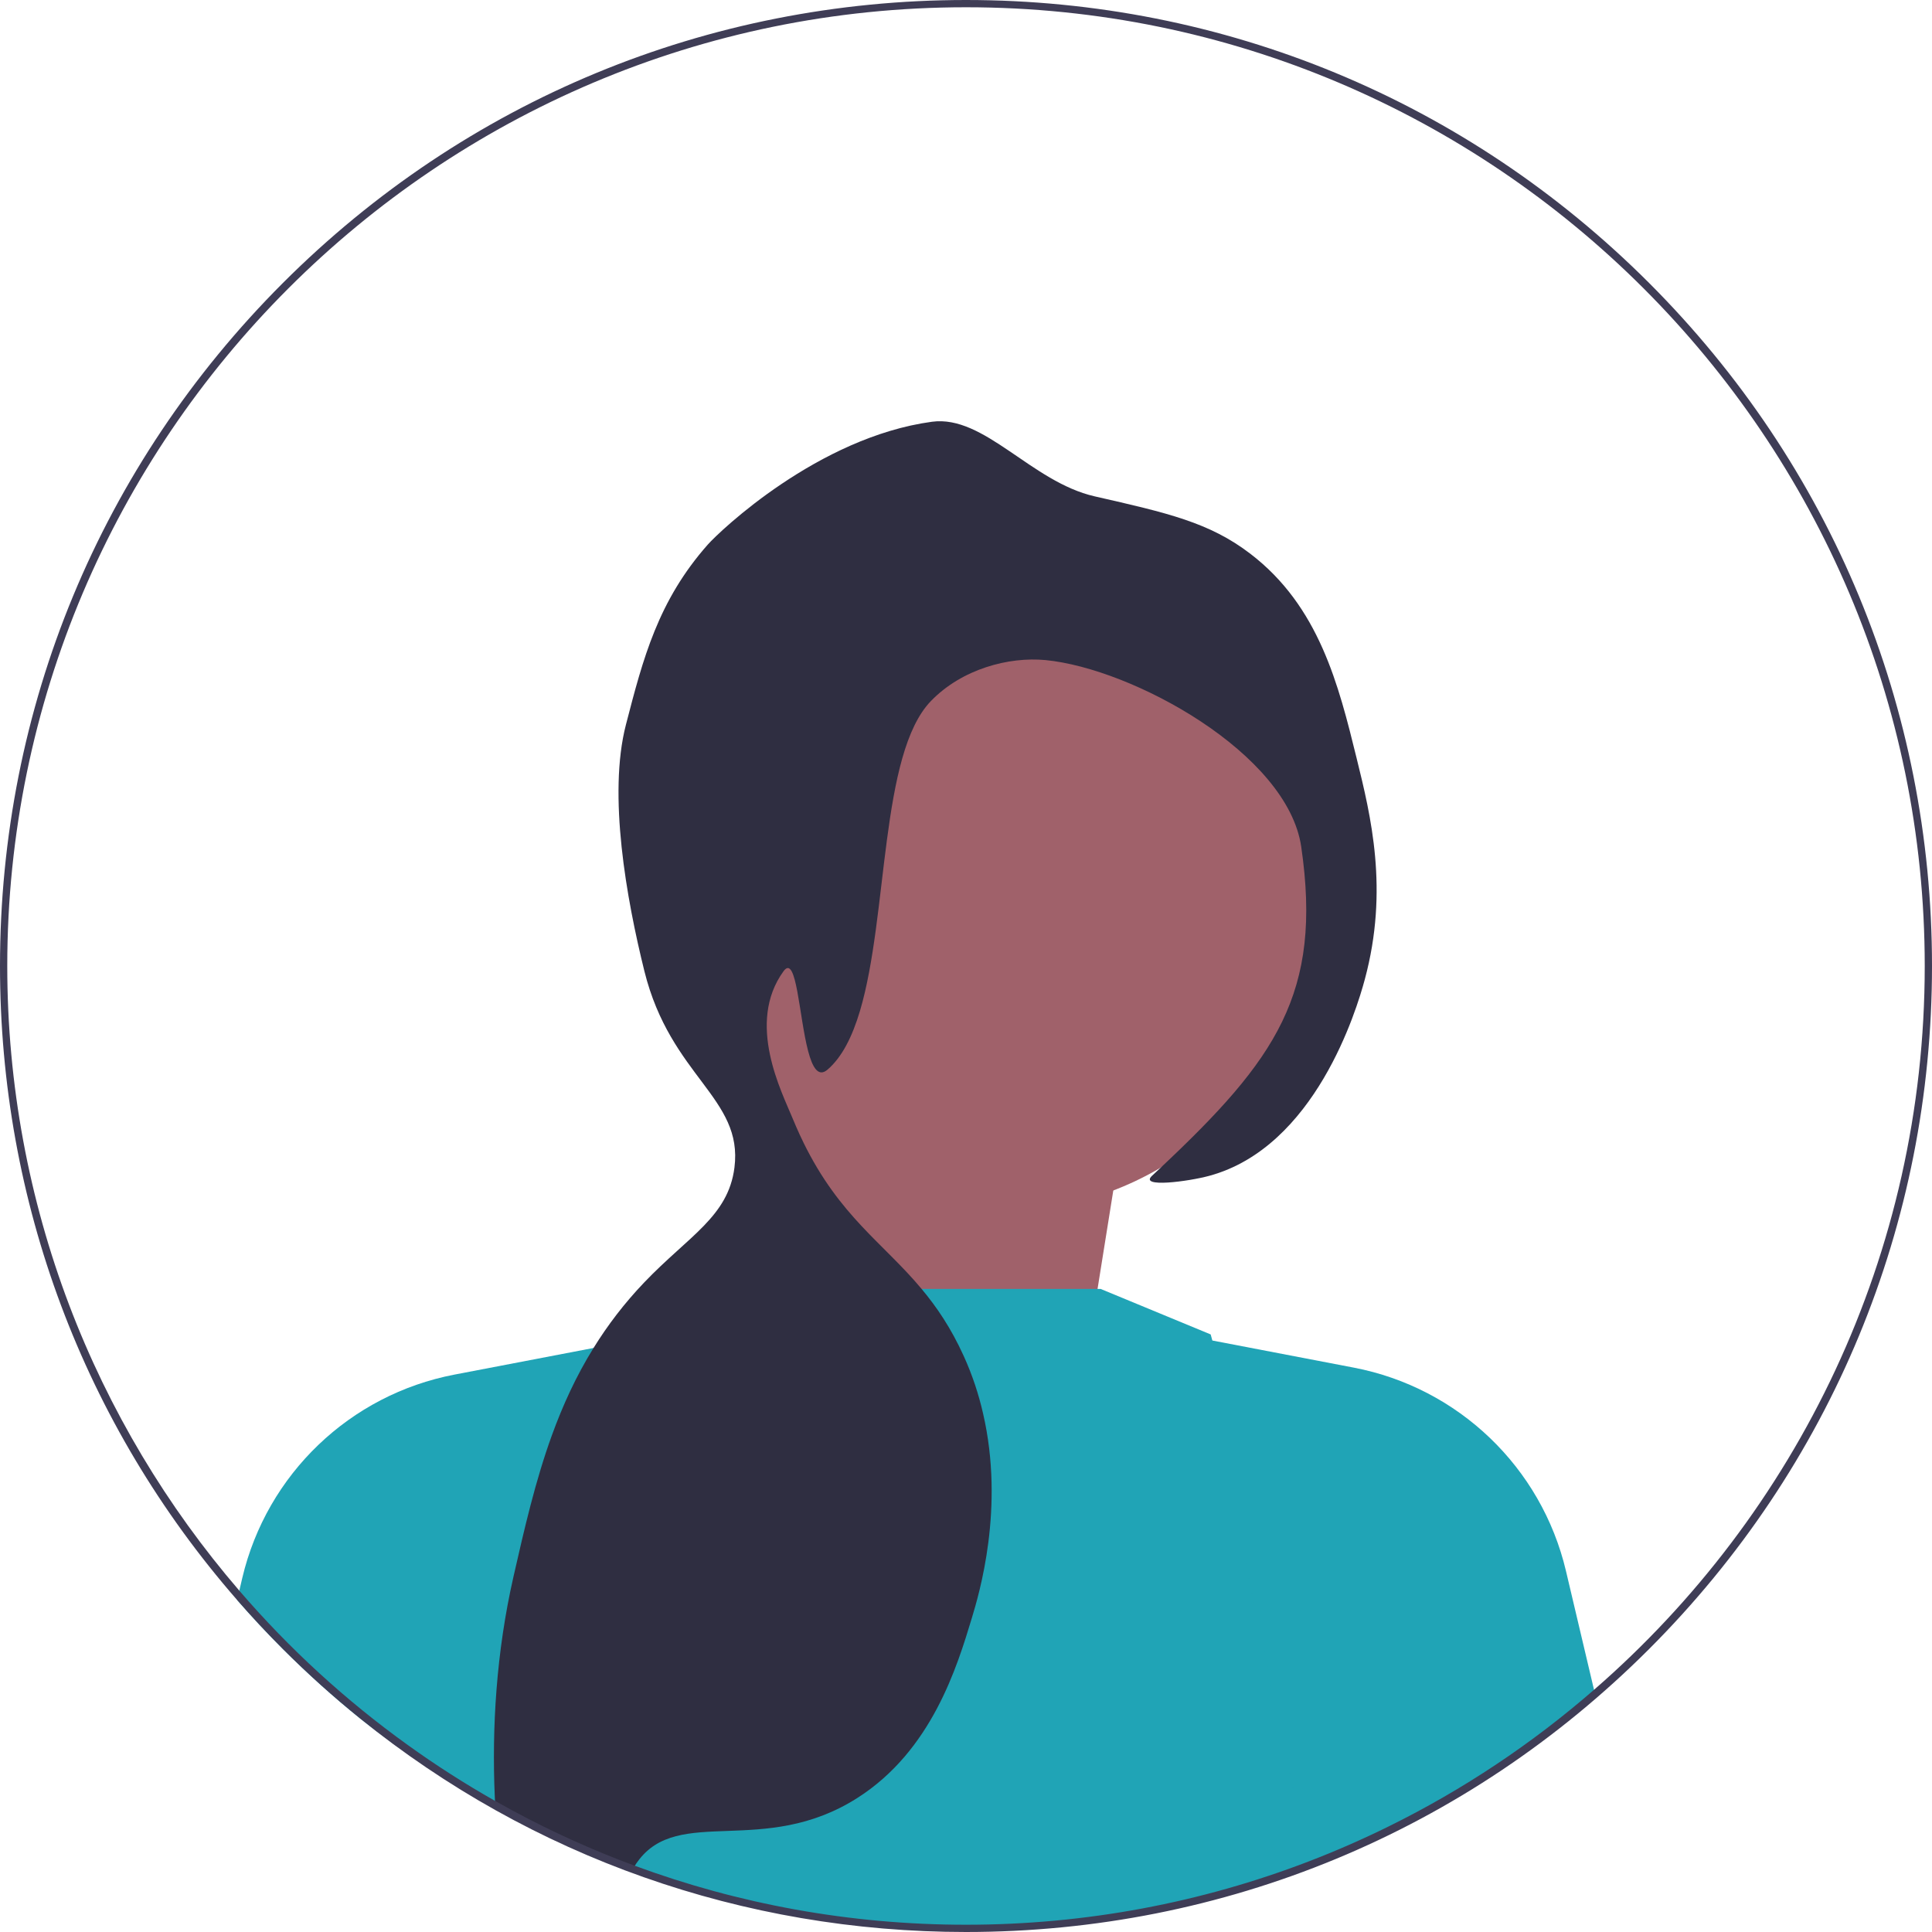
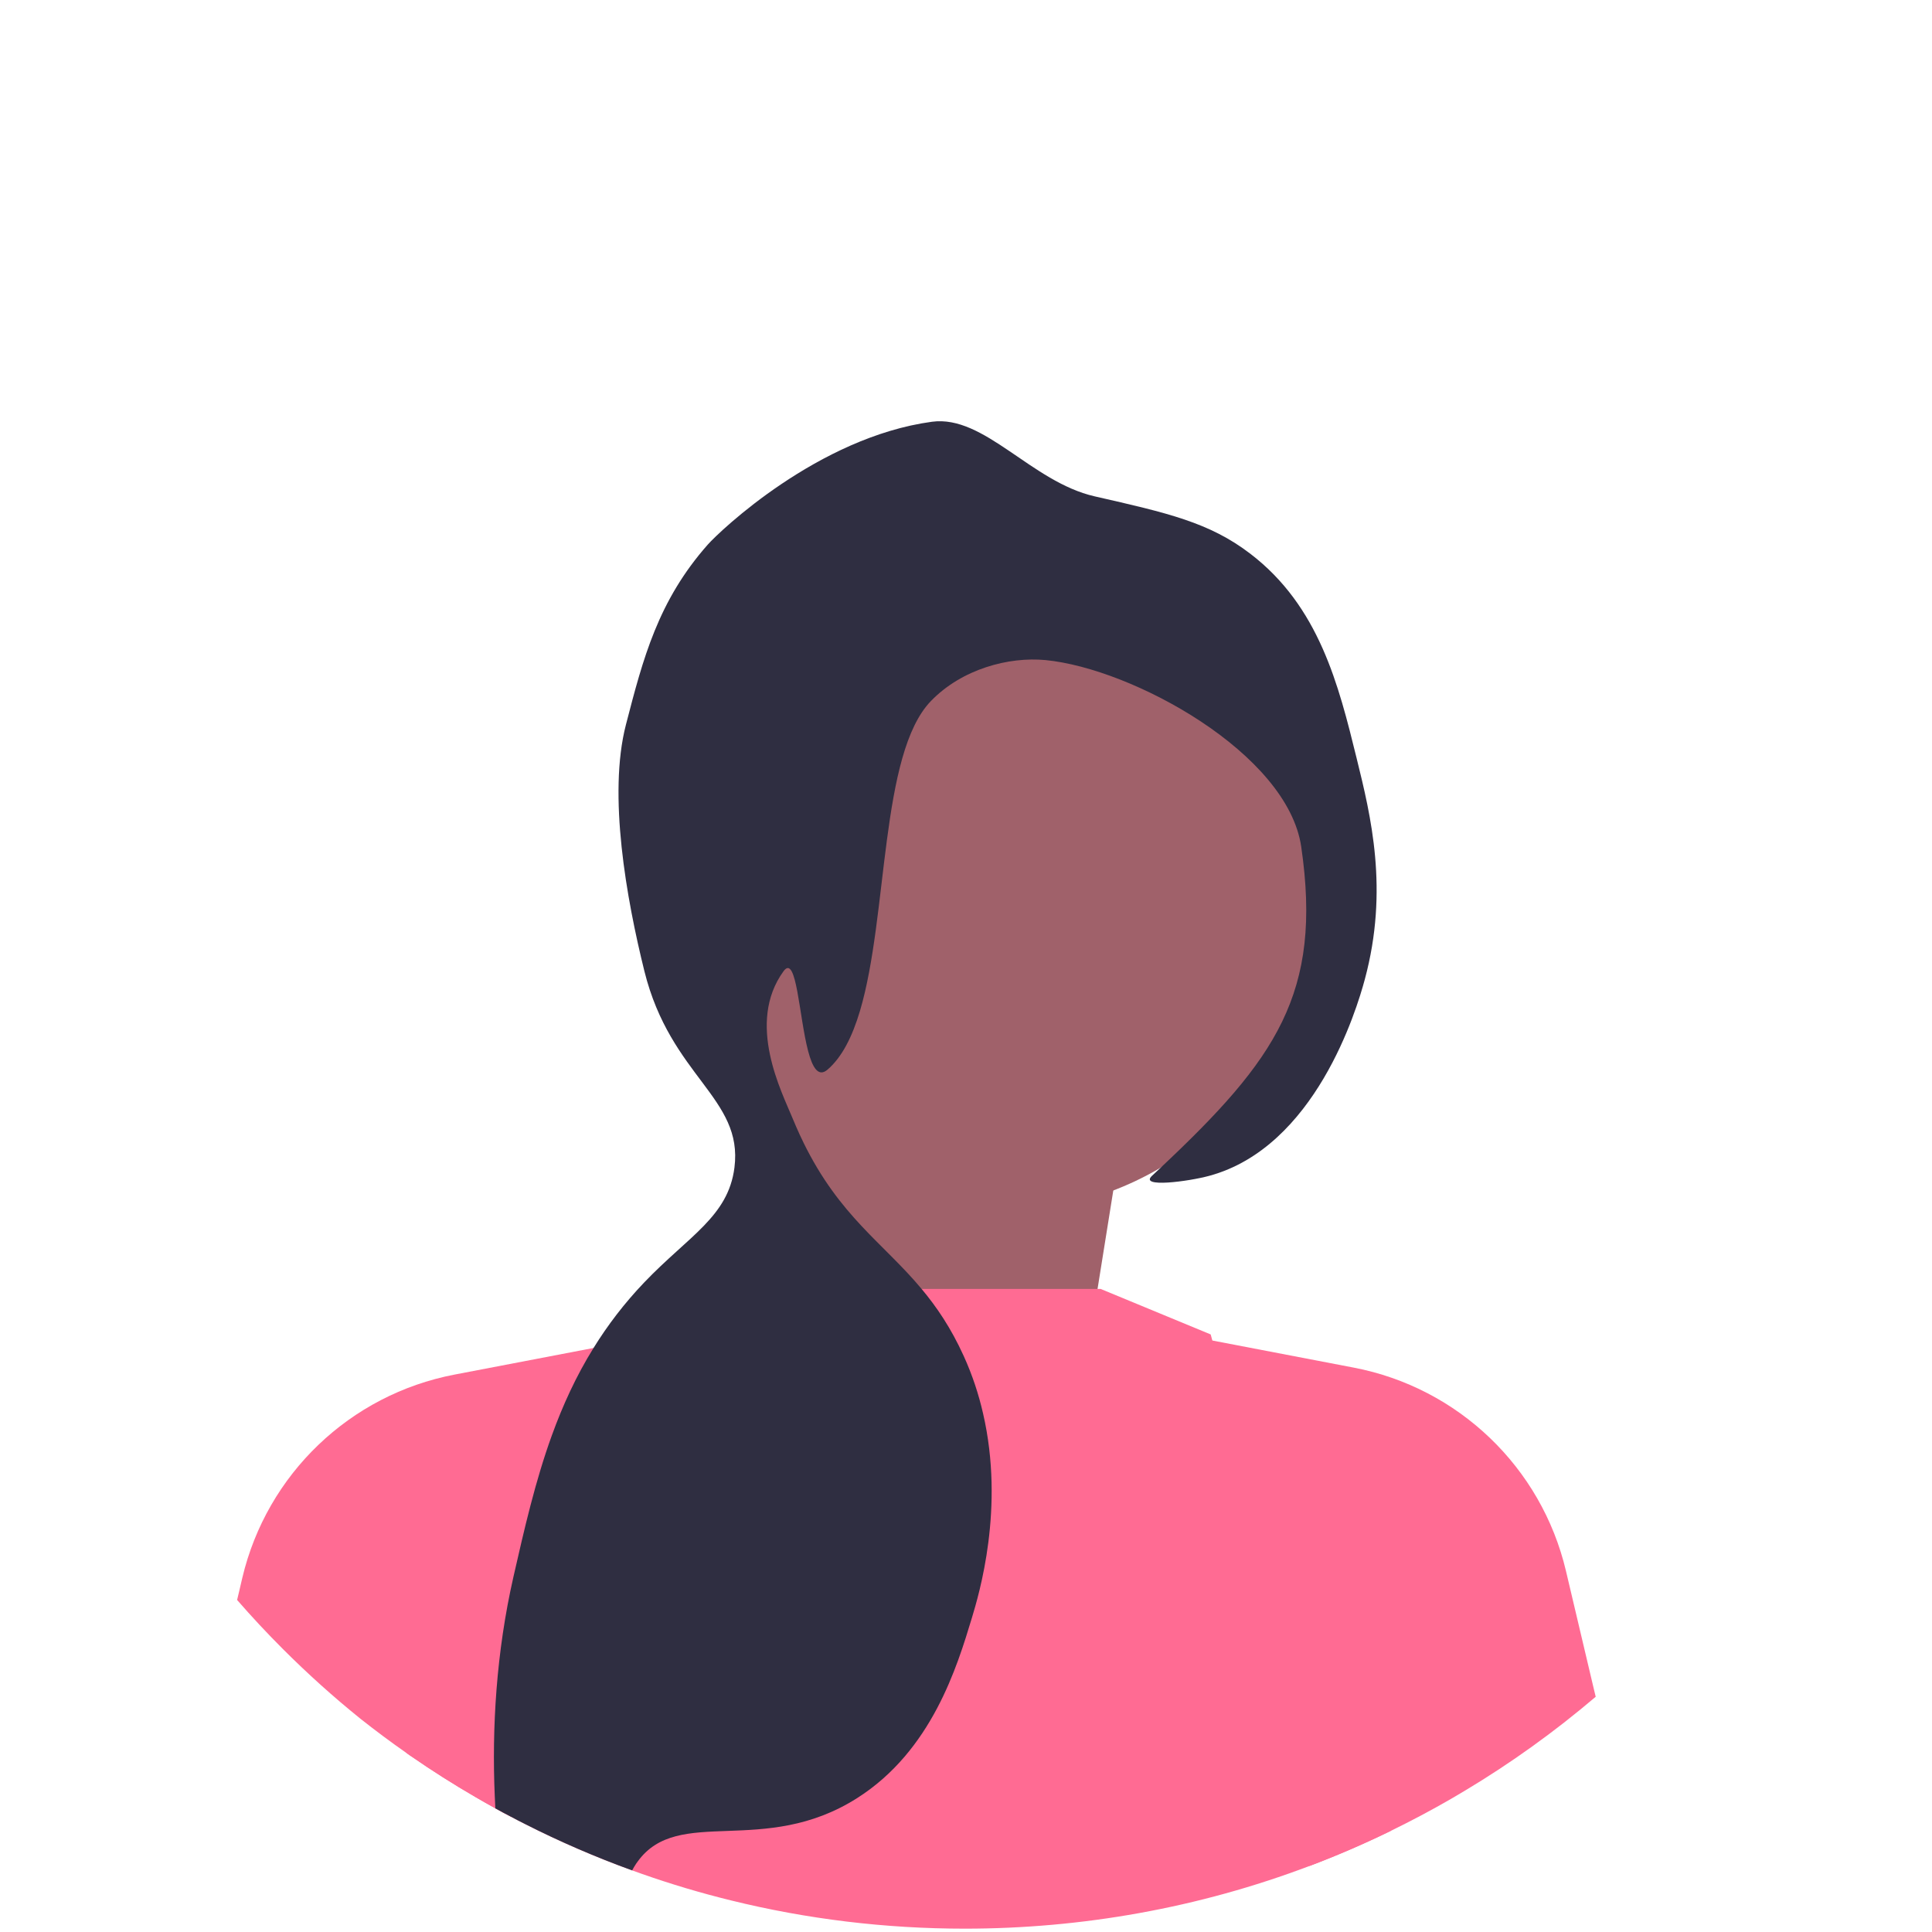
<svg xmlns="http://www.w3.org/2000/svg" width="532" height="532" viewBox="0 0 532 532">
  <g>
    <polygon points="297.055 387.221 309.716 308.09 224.255 273.273 211.594 393.551 297.055 387.221" fill="#a0616a" />
-     <path d="M382.947,504.165c-7.337,3.577-14.814,6.806-22.403,9.671-15.178,5.743-30.845,10.077-46.918,12.97-15.709,2.836-31.837,4.276-47.966,4.276-21.789,0-43.452-2.614-64.402-7.785-8.204-2.012-16.478-4.471-24.612-7.337-.853-.307-1.719-.614-2.572-.923-10.091-3.661-20.014-7.952-29.559-12.801-1.286-.643-2.572-1.301-3.857-2-1.426-.726-2.837-1.495-4.263-2.292-1.817-.992-3.62-2.027-5.423-3.075-6.037-3.494-11.977-7.268-17.652-11.194l-.377-.251c-.335-.237-.671-.461-.992-.699,.209-1.104,.405-2.111,.587-3.005,.699-3.508,1.16-5.436,1.16-5.436l38.266-79.049,10.664-22.026,5.199-2.139,39.273-16.142h95.987l30.286,12.522s.154,.573,.461,1.677c3.019,10.831,20.629,72.326,47.952,132.493,.377,.838,.769,1.691,1.16,2.544l-0,0Z" fill="#20a4b6" />
+     <path d="M382.947,504.165c-7.337,3.577-14.814,6.806-22.403,9.671-15.178,5.743-30.845,10.077-46.918,12.97-15.709,2.836-31.837,4.276-47.966,4.276-21.789,0-43.452-2.614-64.402-7.785-8.204-2.012-16.478-4.471-24.612-7.337-.853-.307-1.719-.614-2.572-.923-10.091-3.661-20.014-7.952-29.559-12.801-1.286-.643-2.572-1.301-3.857-2-1.426-.726-2.837-1.495-4.263-2.292-1.817-.992-3.62-2.027-5.423-3.075-6.037-3.494-11.977-7.268-17.652-11.194l-.377-.251c-.335-.237-.671-.461-.992-.699,.209-1.104,.405-2.111,.587-3.005,.699-3.508,1.16-5.436,1.16-5.436l38.266-79.049,10.664-22.026,5.199-2.139,39.273-16.142h95.987l30.286,12.522s.154,.573,.461,1.677c3.019,10.831,20.629,72.326,47.952,132.493,.377,.838,.769,1.691,1.16,2.544l-0,0Z" fill="#ff6b93" />
    <circle cx="275.459" cy="246.378" r="87.15" fill="#a0616a" />
-     <path d="M167.98,370.32l-.15,.75-26.57,126.33-.23,1.1-.37,1.74c-1.43-.73-2.84-1.5-4.26-2.29-1.82-1-3.62-2.03-5.43-3.08-6.03-3.49-11.97-7.27-17.65-11.19l-.38-.26c-.33-.23-.67-.46-.99-.69-4.34-3.03-8.57-6.19-12.7-9.45-.03-.02-.05-.04-.08-.07-7.37-5.94-14.47-12.33-21.26-19.12-4.38-4.38-8.59-8.89-12.62-13.52l.61-2.56,.06-.26,.76-3.26c6.76-28.55,29.63-50.46,58.44-55.98l38.28-7.33,4.54-.86Z" fill="#20a4b6" />
-     <path d="M439.396,467.225c-11.279,9.602-23.368,18.296-36.128,25.927-1.244,.755-2.516,1.495-3.787,2.236-5.423,3.131-10.943,6.052-16.534,8.777-7.337,3.577-14.814,6.806-22.403,9.671l-.587-2.768-30.007-142.681,3.885,.741,38.937,7.463c28.804,5.521,51.683,27.435,58.434,55.987l7.449,31.544,.741,3.102h-0Z" fill="#20a4b6" />
+     <path d="M167.98,370.32l-.15,.75-26.57,126.33-.23,1.1-.37,1.74c-1.43-.73-2.84-1.5-4.26-2.29-1.82-1-3.62-2.03-5.43-3.08-6.03-3.49-11.97-7.27-17.65-11.19l-.38-.26c-.33-.23-.67-.46-.99-.69-4.34-3.03-8.57-6.19-12.7-9.45-.03-.02-.05-.04-.08-.07-7.37-5.94-14.47-12.33-21.26-19.12-4.38-4.38-8.59-8.89-12.62-13.52l.61-2.56,.06-.26,.76-3.26c6.76-28.55,29.63-50.46,58.44-55.98l38.28-7.33,4.54-.86Z" fill="#ff6b93" />
+     <path d="M439.396,467.225c-11.279,9.602-23.368,18.296-36.128,25.927-1.244,.755-2.516,1.495-3.787,2.236-5.423,3.131-10.943,6.052-16.534,8.777-7.337,3.577-14.814,6.806-22.403,9.671l-.587-2.768-30.007-142.681,3.885,.741,38.937,7.463c28.804,5.521,51.683,27.435,58.434,55.987l7.449,31.544,.741,3.102h-0Z" fill="#ff6b93" />
    <path d="M375.819,269.674c-2.264,8.442-13.655,46.163-42.823,54.101-5.73,1.565-19.399,3.368-15.779,0,.824-.768,1.621-1.523,2.418-2.264,31.656-29.769,44.569-47.965,38.672-88.356-3.746-25.716-46.4-49.07-70.398-51.391-10.119-.977-23.032,2.446-31.558,11.265-14.074,14.534-11.754,59.147-19.552,85.352-2.096,7.015-4.906,12.718-8.945,16.169-2.516,2.152-4.123-.587-5.311-5.073-2.529-9.532-3.186-26.987-6.778-22.055-10.384,14.298-.489,33.249,2.502,40.559,.615,1.496,1.244,2.934,1.873,4.305v.014c.363,.782,.741,1.565,1.104,2.307v.014c9.979,20.349,21.97,27.63,32.536,40.307,4.151,4.961,8.078,10.733,11.586,18.449,2.404,5.283,4.137,10.594,5.325,15.806,6.051,26.136-1.132,49.881-3.075,56.338-4.067,13.445-11.055,36.547-31.558,49.586-25.744,16.381-49.238,1.944-60.474,17.499-.14,.182-.266,.363-.391,.545-.419,.629-.797,1.258-1.118,1.886-10.091-3.661-20.014-7.952-29.559-12.801-1.286-.643-2.572-1.301-3.857-2-1.426-.726-2.837-1.495-4.263-2.292-.056-1.091-.112-2.18-.154-3.284-.824-18.91,.419-39.693,5.129-60.419,3.019-13.235,6.01-26.359,10.594-39.007,2.991-8.245,6.653-16.296,11.474-24.053,3.858-6.233,8.442-12.285,14.004-18.099,12.215-12.76,23.075-18.084,24.794-31.558,2.459-19.231-17.568-25.016-24.794-54.101-4.933-19.887-10.091-48.552-5.087-67.867,4.724-18.252,8.833-34.087,22.544-49.601,3.298-3.718,30.37-29.574,61.732-33.822,14.451-1.942,27.337,16.562,44.807,20.545,20.083,4.571,31.586,7.185,42.822,15.779,18.994,14.507,24.346,36.199,29.308,56.352,3.885,15.765,8.917,36.156,2.25,60.865l0,0Z" fill="#2f2e41" />
-   </g>
-   <path d="M454.09,77.91C403.85,27.67,337.05,0,266,0S128.15,27.67,77.91,77.91C27.67,128.15,0,194.95,0,266c0,64.85,23.05,126.16,65.29,174.57,4.03,4.63,8.24,9.14,12.62,13.52,6.79,6.79,13.89,13.18,21.26,19.12,.03,.03,.05,.05,.08,.07,47.11,38.05,105.34,58.72,166.75,58.72,71.05,0,137.85-27.67,188.09-77.91,50.24-50.24,77.91-117.04,77.91-188.09s-27.67-137.85-77.91-188.09Zm-15.15,387.39c-17.07,14.85-36.07,27.53-56.56,37.63-7.19,3.55-14.56,6.78-22.1,9.67-29.29,11.24-61.08,17.4-94.28,17.4-32.04,0-62.76-5.74-91.19-16.24-11.67-4.3-22.95-9.41-33.78-15.26-1.59-.86-3.17-1.73-4.74-2.62-8.26-4.68-16.25-9.79-23.92-15.31-17.14-12.3-32.75-26.6-46.47-42.56C26.09,391.77,2,331.65,2,266,2,120.43,120.43,2,266,2s264,118.43,264,264c0,79.48-35.3,150.87-91.06,199.3Z" fill="#3f3d56" />
- </svg>
+   </g>/&gt;</svg>
